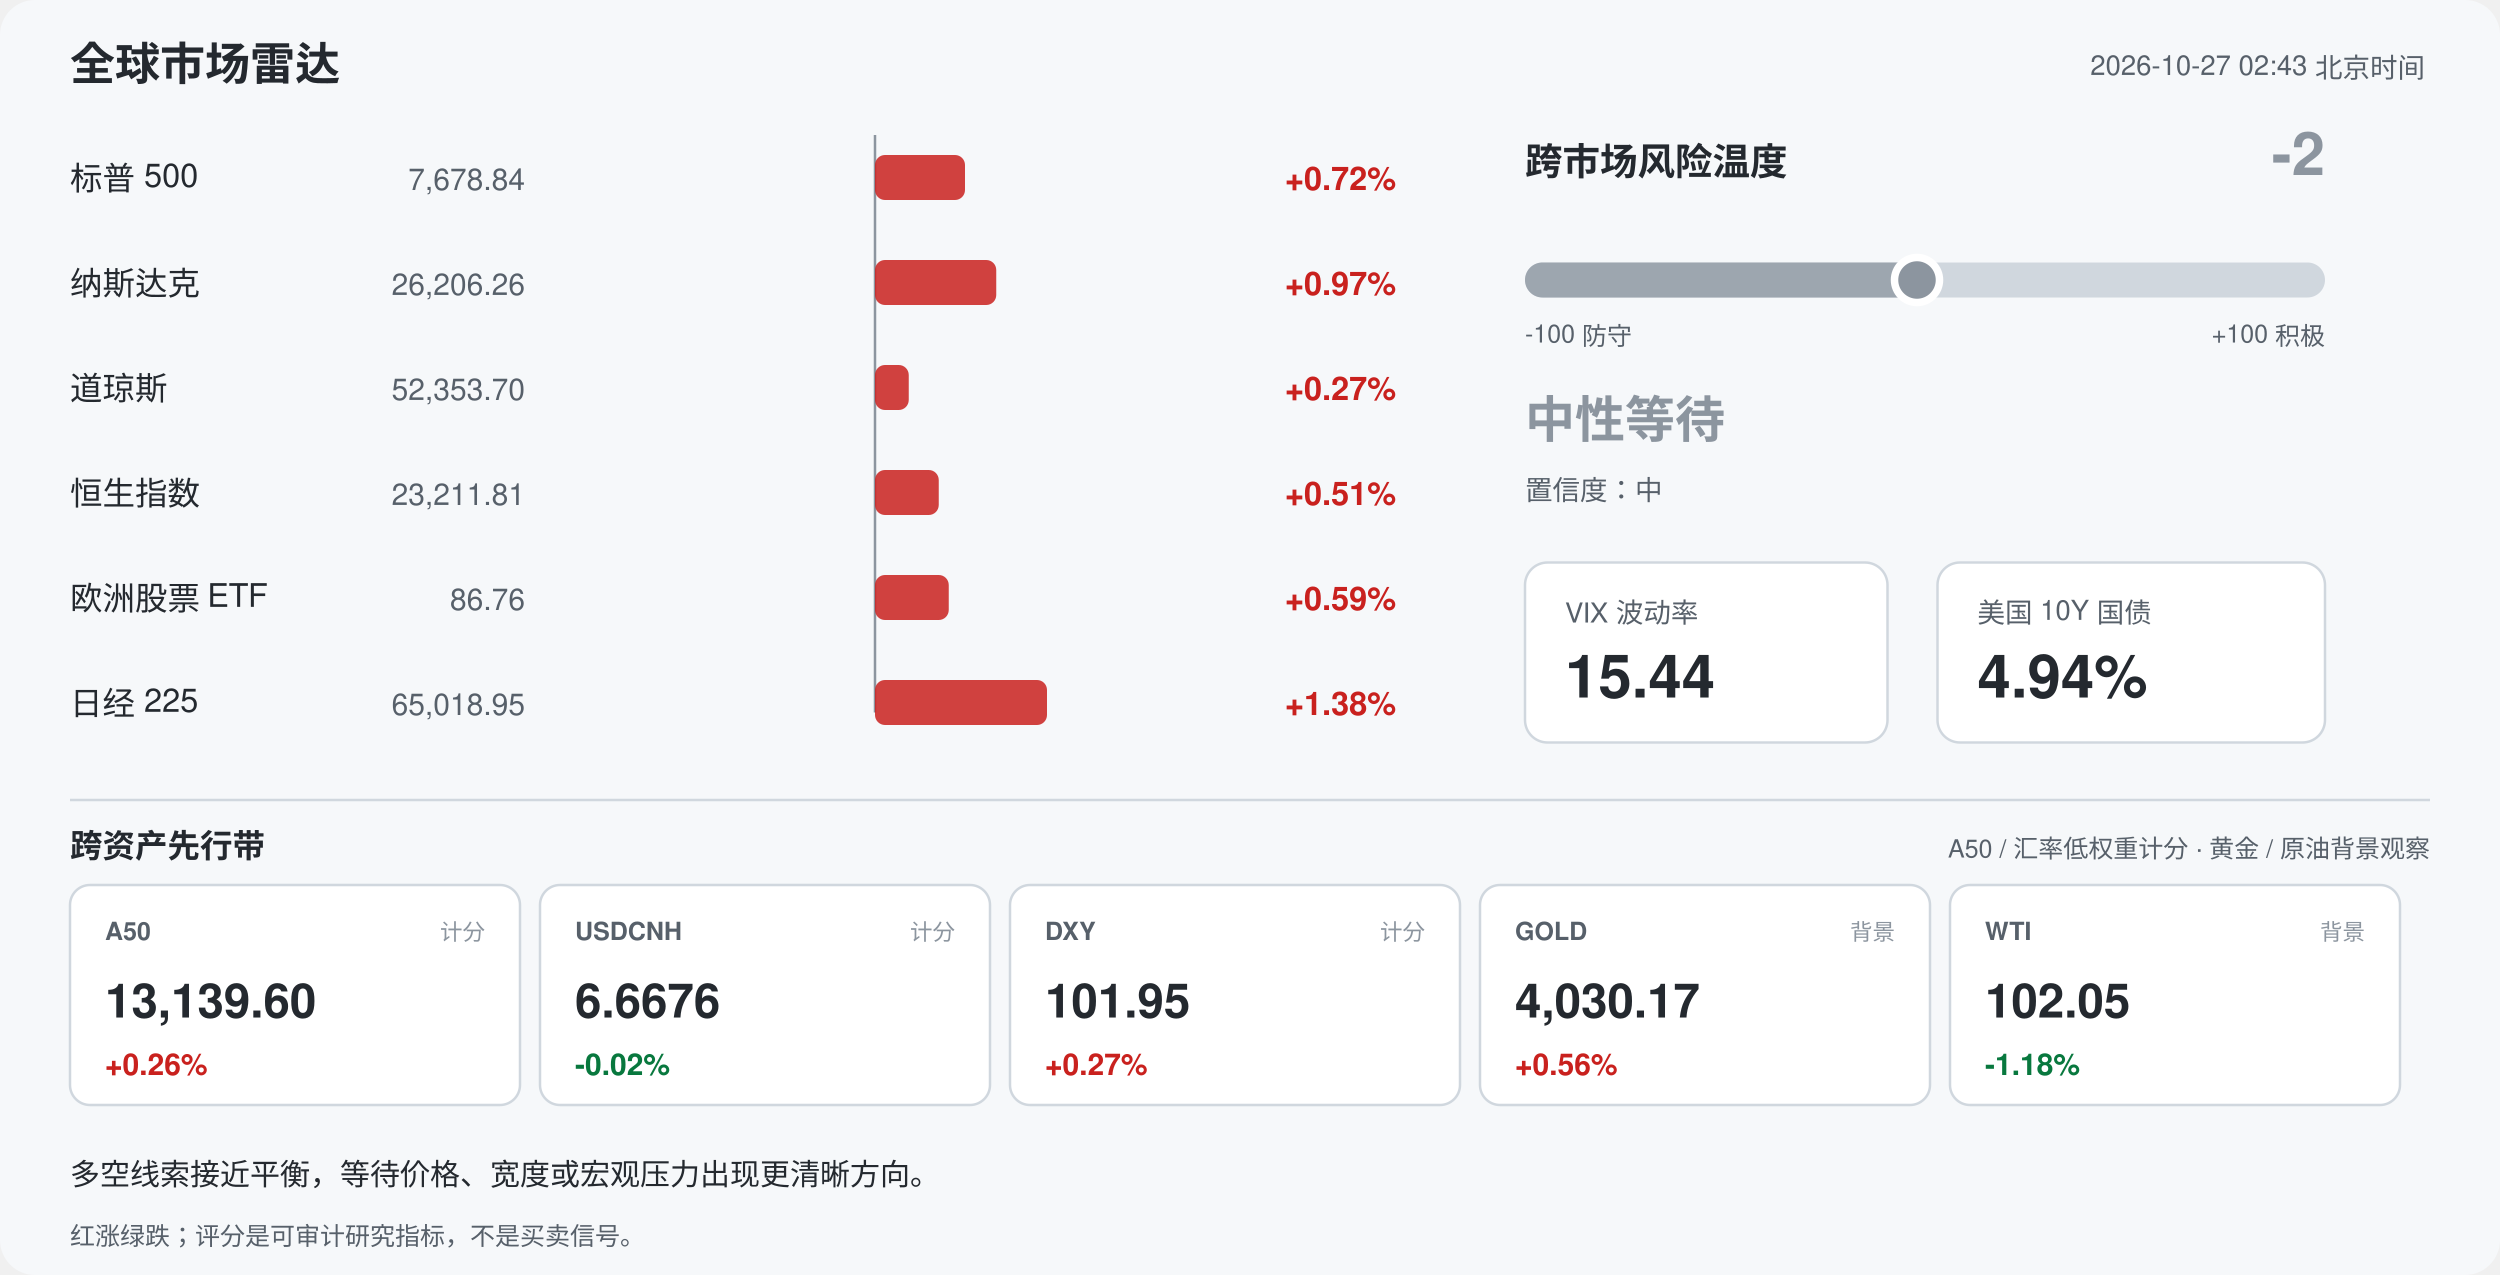
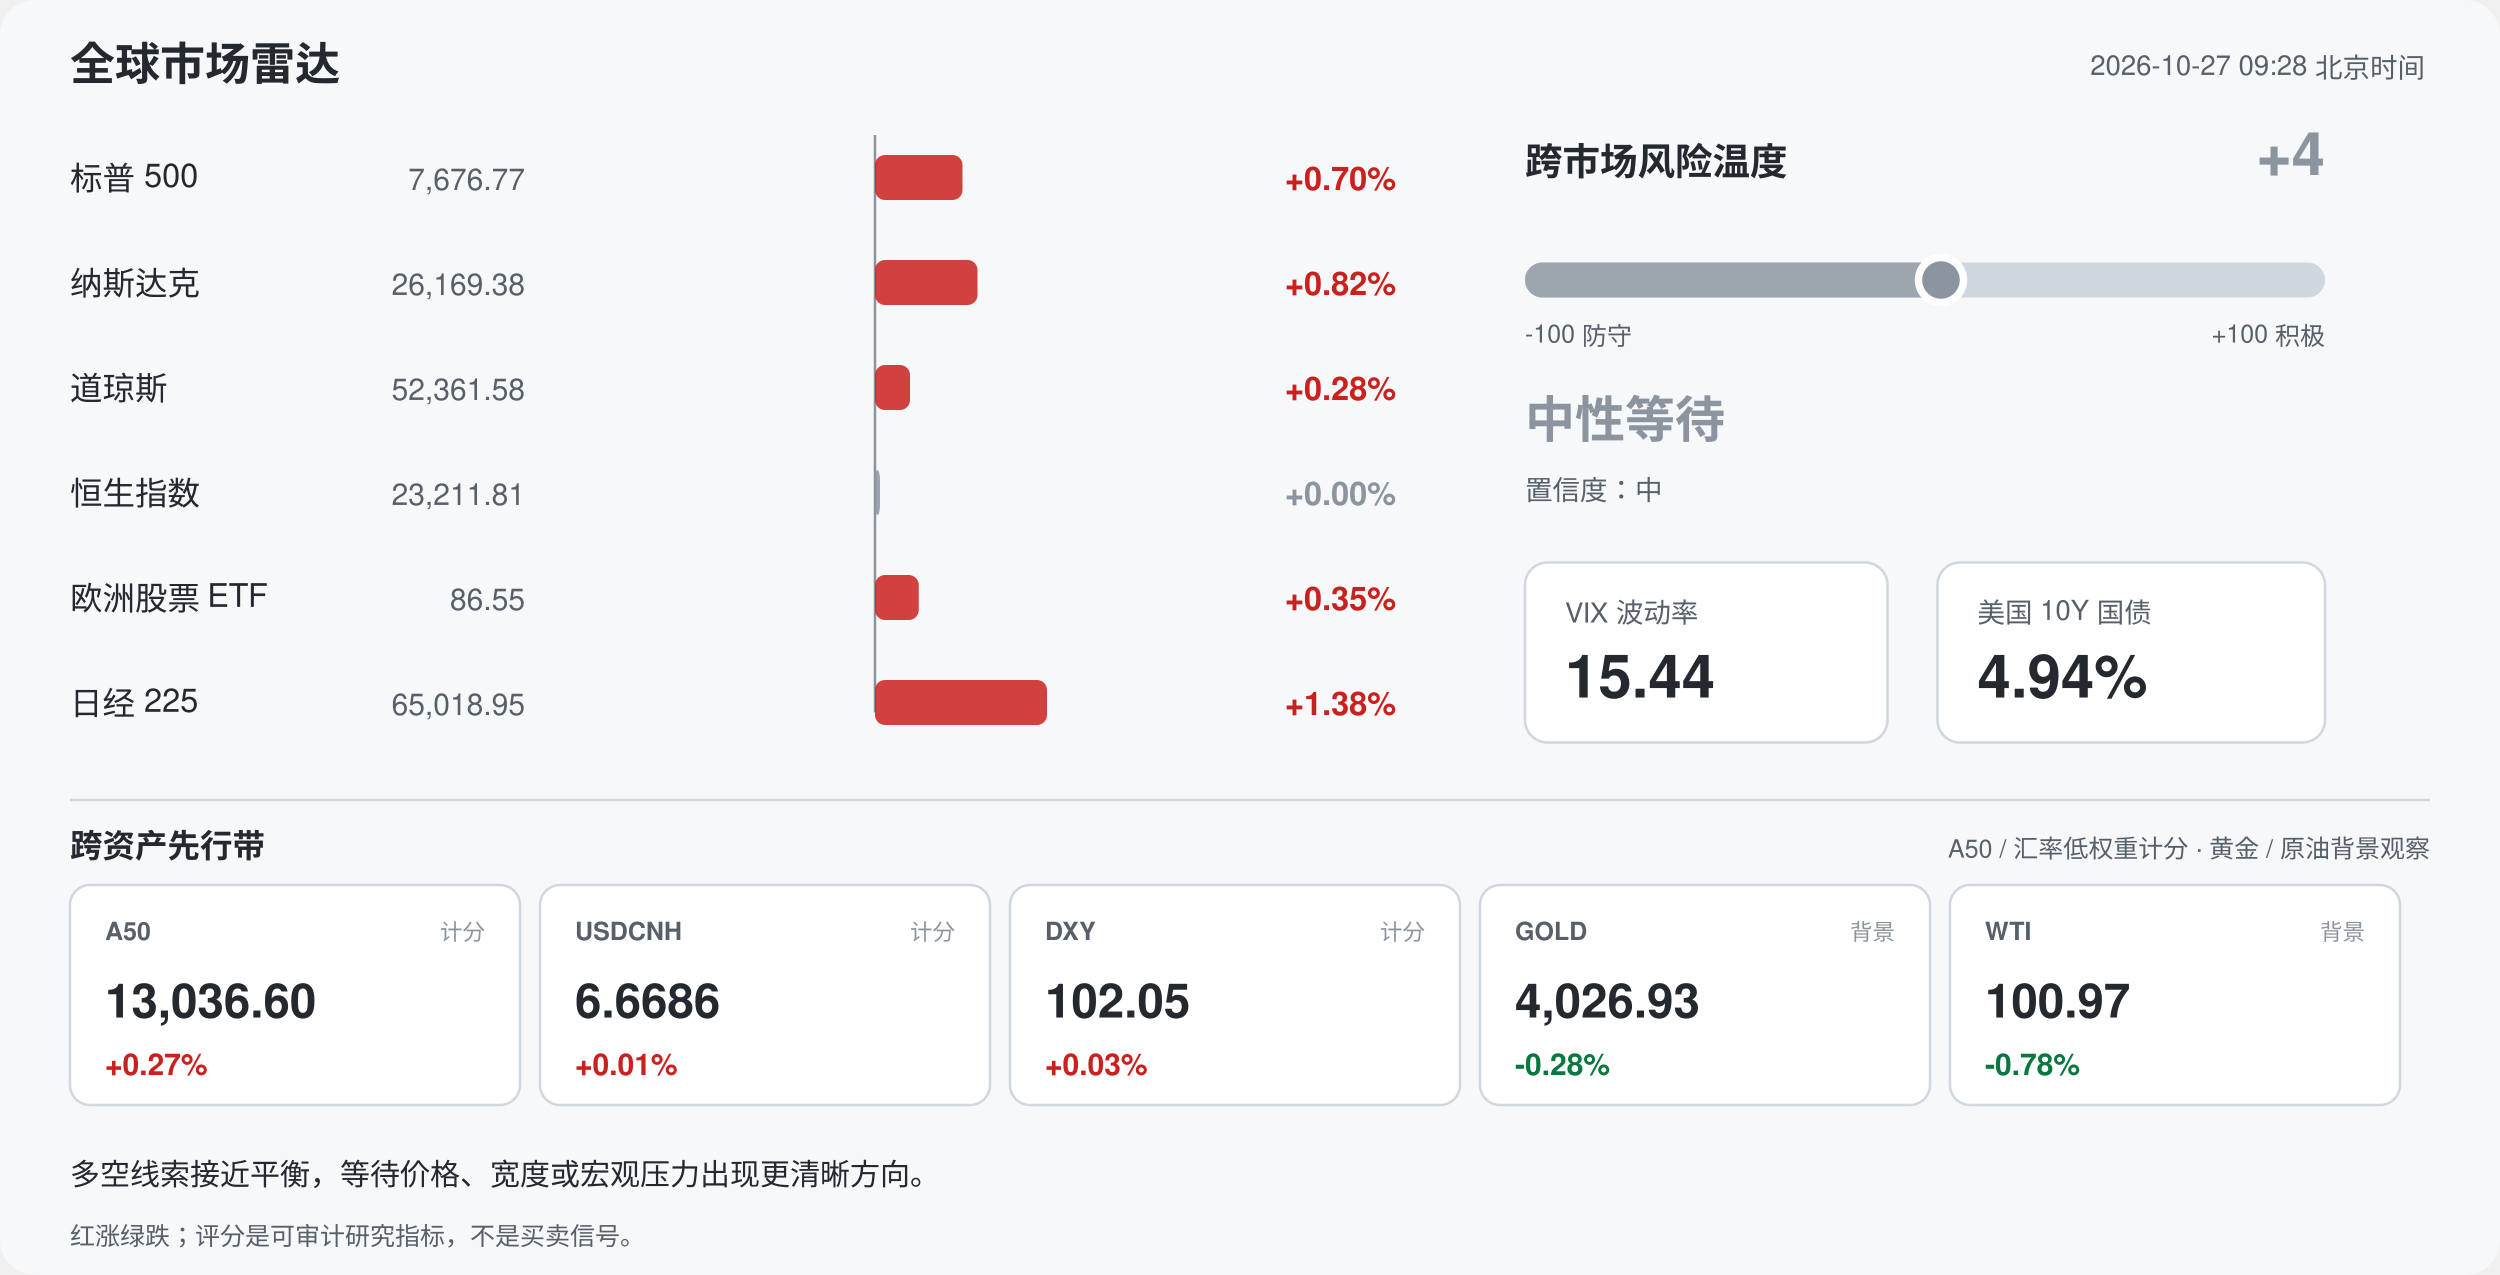
<svg xmlns="http://www.w3.org/2000/svg" width="1000" height="510" viewBox="0 0 1000 510" font-family="-apple-system,Segoe UI,Helvetica,Arial,sans-serif">
  <rect width="1000" height="510" rx="14" fill="#f6f8fa" />
  <text x="28" y="32" font-size="18" font-weight="700" fill="#24292f">全球市场雷达</text>
-   <text x="970" y="30" font-size="11" fill="#57606a" text-anchor="end">2026-10-27 02:43 北京时间</text>
+   <text x="970" y="30" font-size="11" fill="#57606a" text-anchor="end">2026-10-27 09:28 北京时间</text>
  <line x1="350" y1="54" x2="350" y2="285" stroke="#8c959f" stroke-width="1" />
  <text x="28" y="76" font-size="13" fill="#24292f">标普 500</text>
-   <text x="210" y="76" font-size="12" fill="#57606a" text-anchor="end">7,678.84</text>
-   <rect x="350.0" y="62" width="36.0" height="18" rx="4" fill="#c9211e" opacity="0.85" />
-   <text x="514" y="76" font-size="13" font-weight="600" fill="#c9211e">+0.72%</text>
+   <text x="210" y="76" font-size="12" fill="#57606a" text-anchor="end">7,676.77</text>
+   <rect x="350.0" y="62" width="35.0" height="18" rx="4" fill="#c9211e" opacity="0.85" />
+   <text x="514" y="76" font-size="13" font-weight="600" fill="#c9211e">+0.70%</text>
  <text x="28" y="118" font-size="13" fill="#24292f">纳斯达克</text>
-   <text x="210" y="118" font-size="12" fill="#57606a" text-anchor="end">26,206.26</text>
-   <rect x="350.0" y="104" width="48.5" height="18" rx="4" fill="#c9211e" opacity="0.85" />
-   <text x="514" y="118" font-size="13" font-weight="600" fill="#c9211e">+0.97%</text>
+   <text x="210" y="118" font-size="12" fill="#57606a" text-anchor="end">26,169.38</text>
+   <rect x="350.0" y="104" width="41.0" height="18" rx="4" fill="#c9211e" opacity="0.85" />
+   <text x="514" y="118" font-size="13" font-weight="600" fill="#c9211e">+0.82%</text>
  <text x="28" y="160" font-size="13" fill="#24292f">道琼斯</text>
-   <text x="210" y="160" font-size="12" fill="#57606a" text-anchor="end">52,353.70</text>
-   <rect x="350.0" y="146" width="13.5" height="18" rx="4" fill="#c9211e" opacity="0.85" />
-   <text x="514" y="160" font-size="13" font-weight="600" fill="#c9211e">+0.27%</text>
+   <text x="210" y="160" font-size="12" fill="#57606a" text-anchor="end">52,361.58</text>
+   <rect x="350.0" y="146" width="14.0" height="18" rx="4" fill="#c9211e" opacity="0.85" />
+   <text x="514" y="160" font-size="13" font-weight="600" fill="#c9211e">+0.28%</text>
  <text x="28" y="202" font-size="13" fill="#24292f">恒生指数</text>
  <text x="210" y="202" font-size="12" fill="#57606a" text-anchor="end">23,211.81</text>
-   <rect x="350.0" y="188" width="25.5" height="18" rx="4" fill="#c9211e" opacity="0.85" />
-   <text x="514" y="202" font-size="13" font-weight="600" fill="#c9211e">+0.51%</text>
+   <rect x="350.0" y="188" width="2.0" height="18" rx="4" fill="#8c959f" opacity="0.85" />
+   <text x="514" y="202" font-size="13" font-weight="600" fill="#8c959f">+0.00%</text>
  <text x="28" y="244" font-size="13" fill="#24292f">欧洲股票 ETF</text>
-   <text x="210" y="244" font-size="12" fill="#57606a" text-anchor="end">86.76</text>
-   <rect x="350.0" y="230" width="29.5" height="18" rx="4" fill="#c9211e" opacity="0.85" />
-   <text x="514" y="244" font-size="13" font-weight="600" fill="#c9211e">+0.59%</text>
+   <text x="210" y="244" font-size="12" fill="#57606a" text-anchor="end">86.55</text>
+   <rect x="350.0" y="230" width="17.5" height="18" rx="4" fill="#c9211e" opacity="0.85" />
+   <text x="514" y="244" font-size="13" font-weight="600" fill="#c9211e">+0.35%</text>
  <text x="28" y="286" font-size="13" fill="#24292f">日经 225</text>
  <text x="210" y="286" font-size="12" fill="#57606a" text-anchor="end">65,018.95</text>
  <rect x="350.0" y="272" width="68.8" height="18" rx="4" fill="#c9211e" opacity="0.85" />
  <text x="514" y="286" font-size="13" font-weight="600" fill="#c9211e">+1.38%</text>
  <text x="610" y="70" font-size="15" font-weight="700" fill="#24292f">跨市场风险温度</text>
-   <text x="930" y="70" font-size="24" font-weight="700" fill="#8c959f" text-anchor="end">-2</text>
+   <text x="930" y="70" font-size="24" font-weight="700" fill="#8c959f" text-anchor="end">+4</text>
  <rect x="610" y="105" width="320" height="14" rx="7" fill="#d0d7de" />
-   <rect x="610" y="105" width="156.8" height="14" rx="7" fill="#8c959f" opacity="0.75" />
-   <circle cx="766.8" cy="112" r="9" fill="#8c959f" stroke="#ffffff" stroke-width="3" />
+   <rect x="610" y="105" width="166.4" height="14" rx="7" fill="#8c959f" opacity="0.75" />
+   <circle cx="776.4" cy="112" r="9" fill="#8c959f" stroke="#ffffff" stroke-width="3" />
  <text x="610" y="137" font-size="10" fill="#57606a">-100 防守</text>
  <text x="930" y="137" font-size="10" fill="#57606a" text-anchor="end">+100 积极</text>
  <text x="610" y="175" font-size="20" font-weight="700" fill="#8c959f">中性等待</text>
  <text x="610" y="200" font-size="11" fill="#57606a">置信度：中</text>
  <rect x="610" y="225" width="145" height="72" rx="9" fill="#ffffff" stroke="#d0d7de" />
  <text x="626" y="249" font-size="11" fill="#57606a">VIX 波动率</text>
  <text x="626" y="279" font-size="24" font-weight="700" fill="#24292f">15.44</text>
  <rect x="775" y="225" width="155" height="72" rx="9" fill="#ffffff" stroke="#d0d7de" />
  <text x="791" y="249" font-size="11" fill="#57606a">美国 10Y 国债</text>
  <text x="791" y="279" font-size="24" font-weight="700" fill="#24292f">4.94%</text>
  <line x1="28" y1="320" x2="972" y2="320" stroke="#d0d7de" />
  <text x="28" y="343" font-size="13" font-weight="700" fill="#24292f">跨资产先行带</text>
  <text x="972" y="343" font-size="10" fill="#57606a" text-anchor="end">A50 / 汇率低权重计分 · 黄金 / 原油背景观察</text>
  <rect x="28" y="354" width="180" height="88" rx="8" fill="#ffffff" stroke="#d0d7de" />
  <text x="42" y="376" font-size="10" font-weight="700" fill="#57606a">A50</text>
  <text x="194" y="376" font-size="9" fill="#8c959f" text-anchor="end">计分</text>
-   <text x="42" y="407" font-size="19" font-weight="700" fill="#24292f">13,139.60</text>
-   <text x="42" y="430" font-size="12" font-weight="700" fill="#c9211e">+0.26%</text>
+   <text x="42" y="407" font-size="19" font-weight="700" fill="#24292f">13,036.60</text>
+   <text x="42" y="430" font-size="12" font-weight="700" fill="#c9211e">+0.27%</text>
  <rect x="216" y="354" width="180" height="88" rx="8" fill="#ffffff" stroke="#d0d7de" />
  <text x="230" y="376" font-size="10" font-weight="700" fill="#57606a">USDCNH</text>
  <text x="382" y="376" font-size="9" fill="#8c959f" text-anchor="end">计分</text>
-   <text x="230" y="407" font-size="19" font-weight="700" fill="#24292f">6.6676</text>
-   <text x="230" y="430" font-size="12" font-weight="700" fill="#08783e">-0.02%</text>
+   <text x="230" y="407" font-size="19" font-weight="700" fill="#24292f">6.6686</text>
+   <text x="230" y="430" font-size="12" font-weight="700" fill="#c9211e">+0.01%</text>
  <rect x="404" y="354" width="180" height="88" rx="8" fill="#ffffff" stroke="#d0d7de" />
  <text x="418" y="376" font-size="10" font-weight="700" fill="#57606a">DXY</text>
  <text x="570" y="376" font-size="9" fill="#8c959f" text-anchor="end">计分</text>
-   <text x="418" y="407" font-size="19" font-weight="700" fill="#24292f">101.95</text>
-   <text x="418" y="430" font-size="12" font-weight="700" fill="#c9211e">+0.27%</text>
+   <text x="418" y="407" font-size="19" font-weight="700" fill="#24292f">102.05</text>
+   <text x="418" y="430" font-size="12" font-weight="700" fill="#c9211e">+0.03%</text>
  <rect x="592" y="354" width="180" height="88" rx="8" fill="#ffffff" stroke="#d0d7de" />
  <text x="606" y="376" font-size="10" font-weight="700" fill="#57606a">GOLD</text>
  <text x="758" y="376" font-size="9" fill="#8c959f" text-anchor="end">背景</text>
-   <text x="606" y="407" font-size="19" font-weight="700" fill="#24292f">4,030.17</text>
-   <text x="606" y="430" font-size="12" font-weight="700" fill="#c9211e">+0.56%</text>
+   <text x="606" y="407" font-size="19" font-weight="700" fill="#24292f">4,026.93</text>
+   <text x="606" y="430" font-size="12" font-weight="700" fill="#08783e">-0.28%</text>
  <rect x="780" y="354" width="180" height="88" rx="8" fill="#ffffff" stroke="#d0d7de" />
  <text x="794" y="376" font-size="10" font-weight="700" fill="#57606a">WTI</text>
  <text x="946" y="376" font-size="9" fill="#8c959f" text-anchor="end">背景</text>
-   <text x="794" y="407" font-size="19" font-weight="700" fill="#24292f">102.05</text>
-   <text x="794" y="430" font-size="12" font-weight="700" fill="#08783e">-1.18%</text>
+   <text x="794" y="407" font-size="19" font-weight="700" fill="#24292f">100.97</text>
+   <text x="794" y="430" font-size="12" font-weight="700" fill="#08783e">-0.78%</text>
  <text x="28" y="474" font-size="12" fill="#24292f">多空线索接近平衡，等待价格、宽度或宏观压力出现更清晰方向。</text>
  <text x="28" y="498" font-size="10" fill="#57606a">红涨绿跌；评分是可审计研究指标，不是买卖信号。</text>
</svg>
